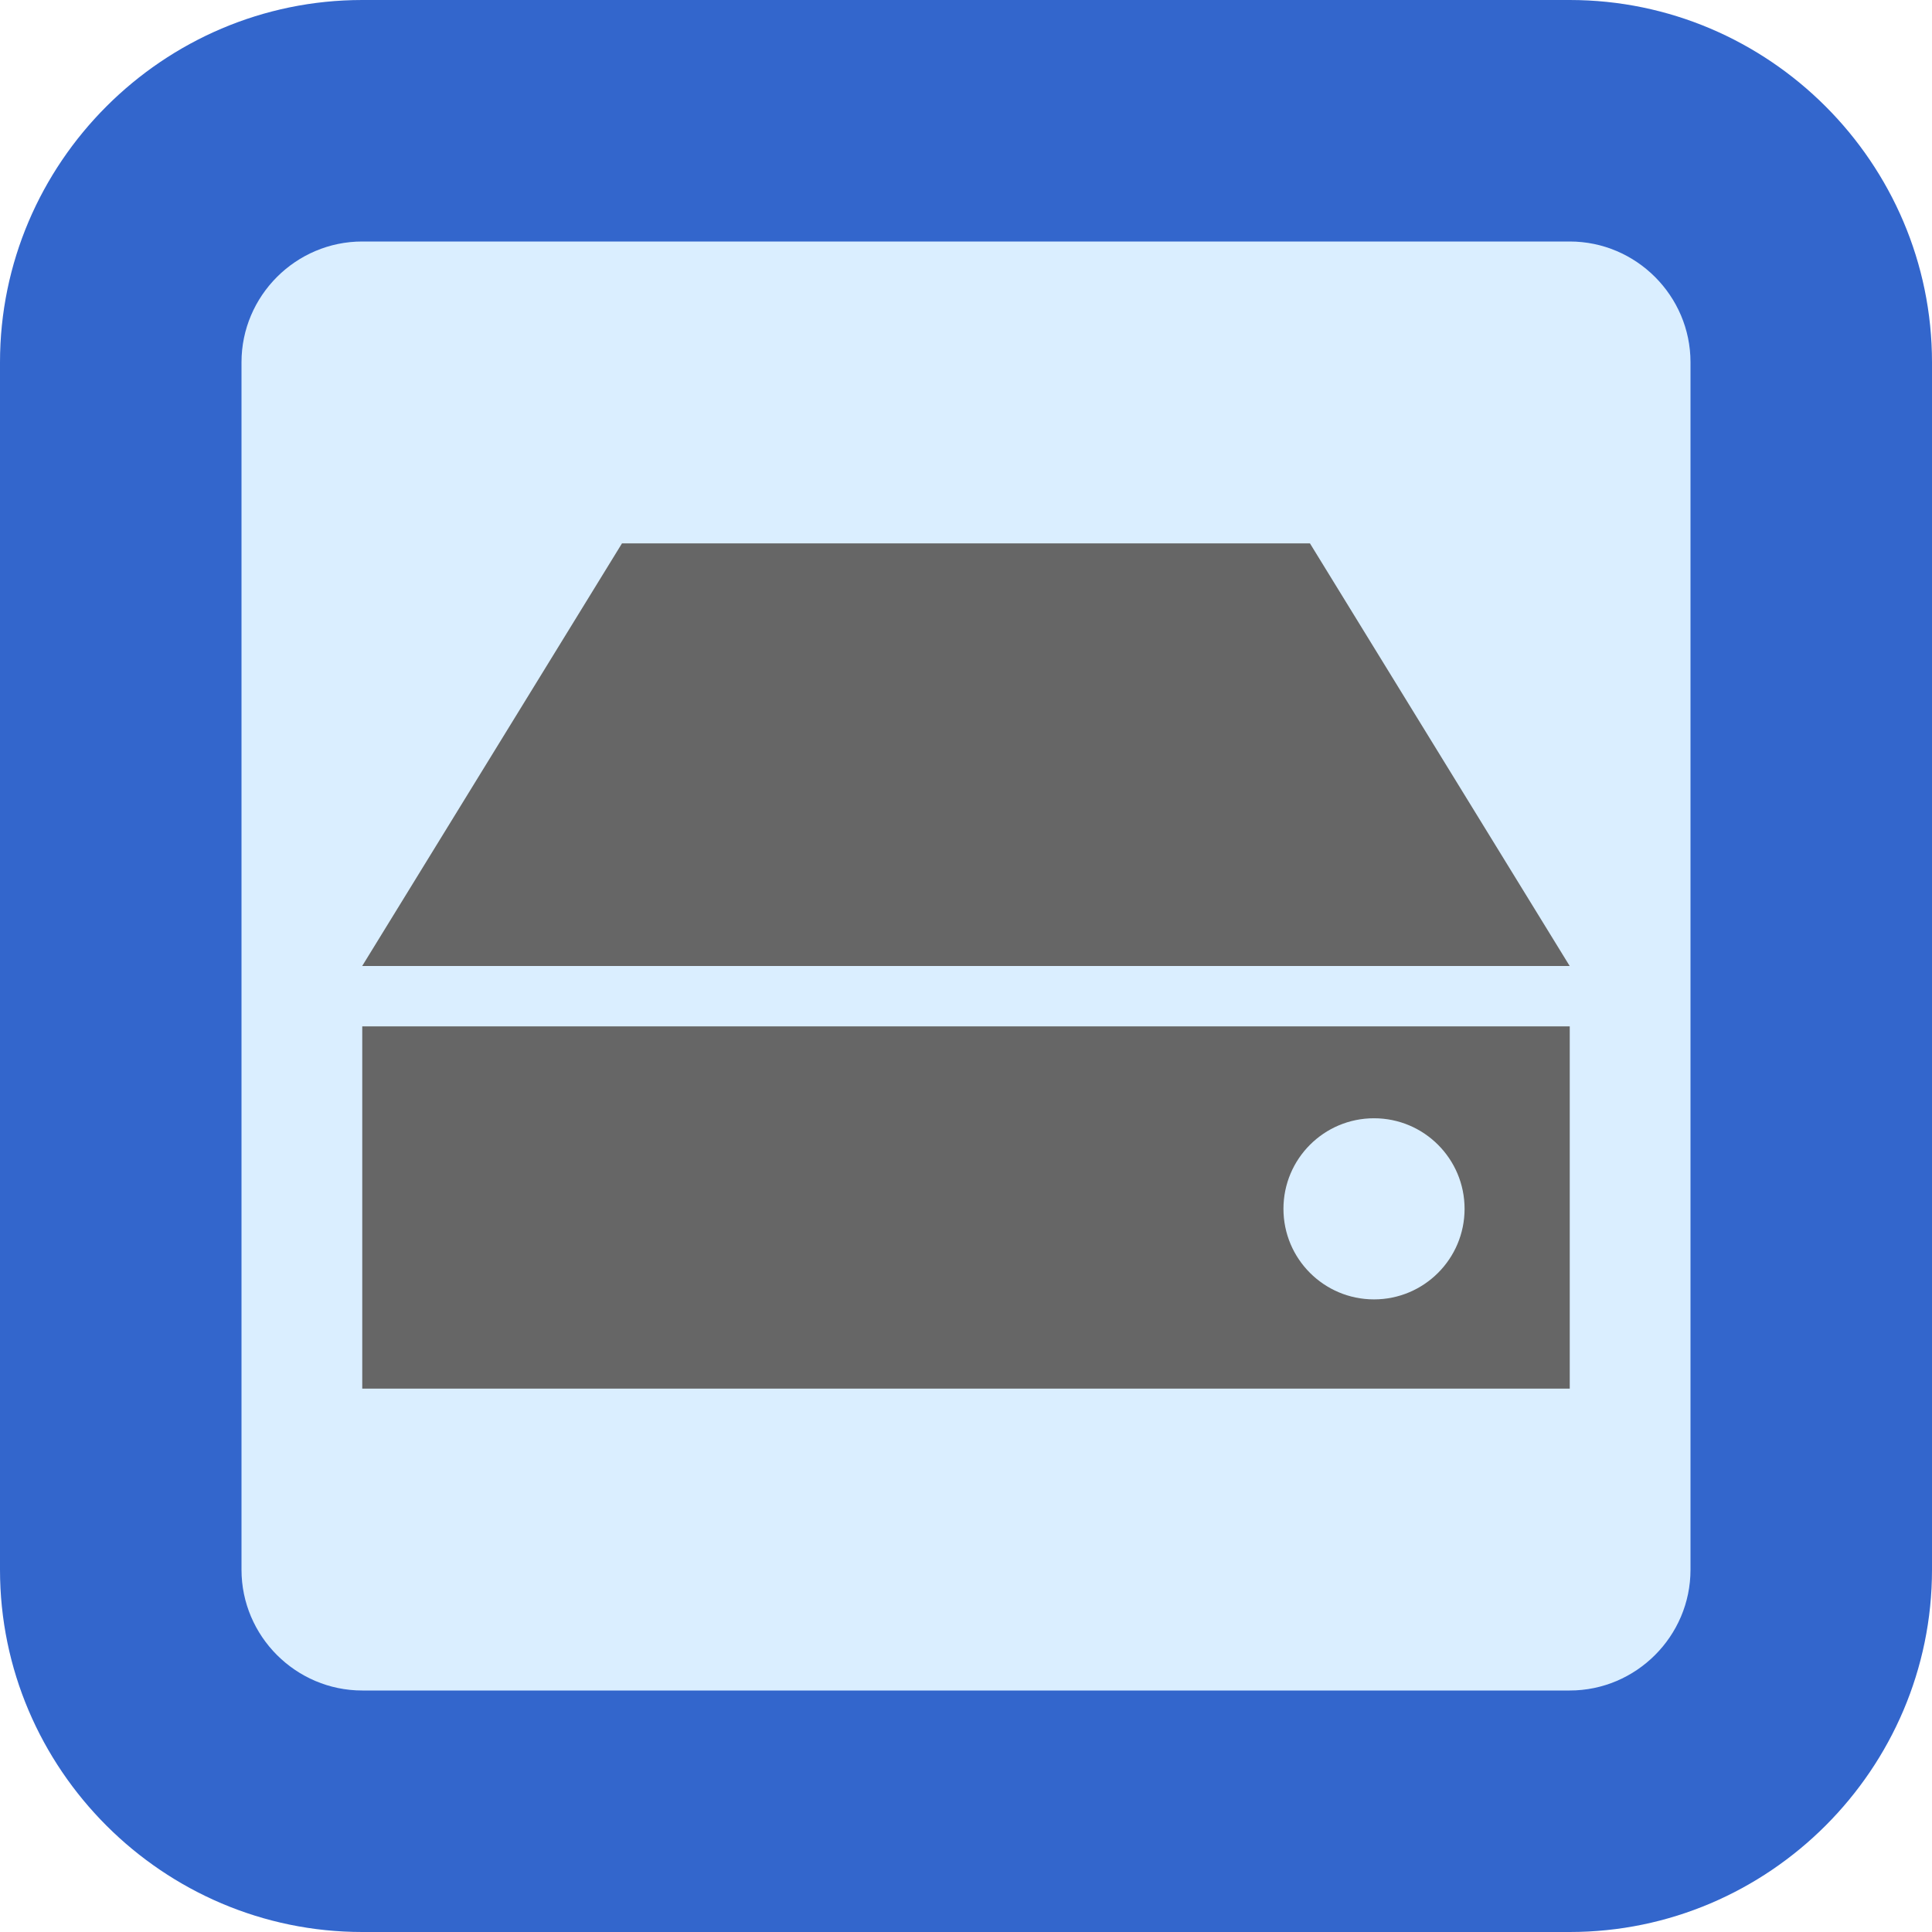
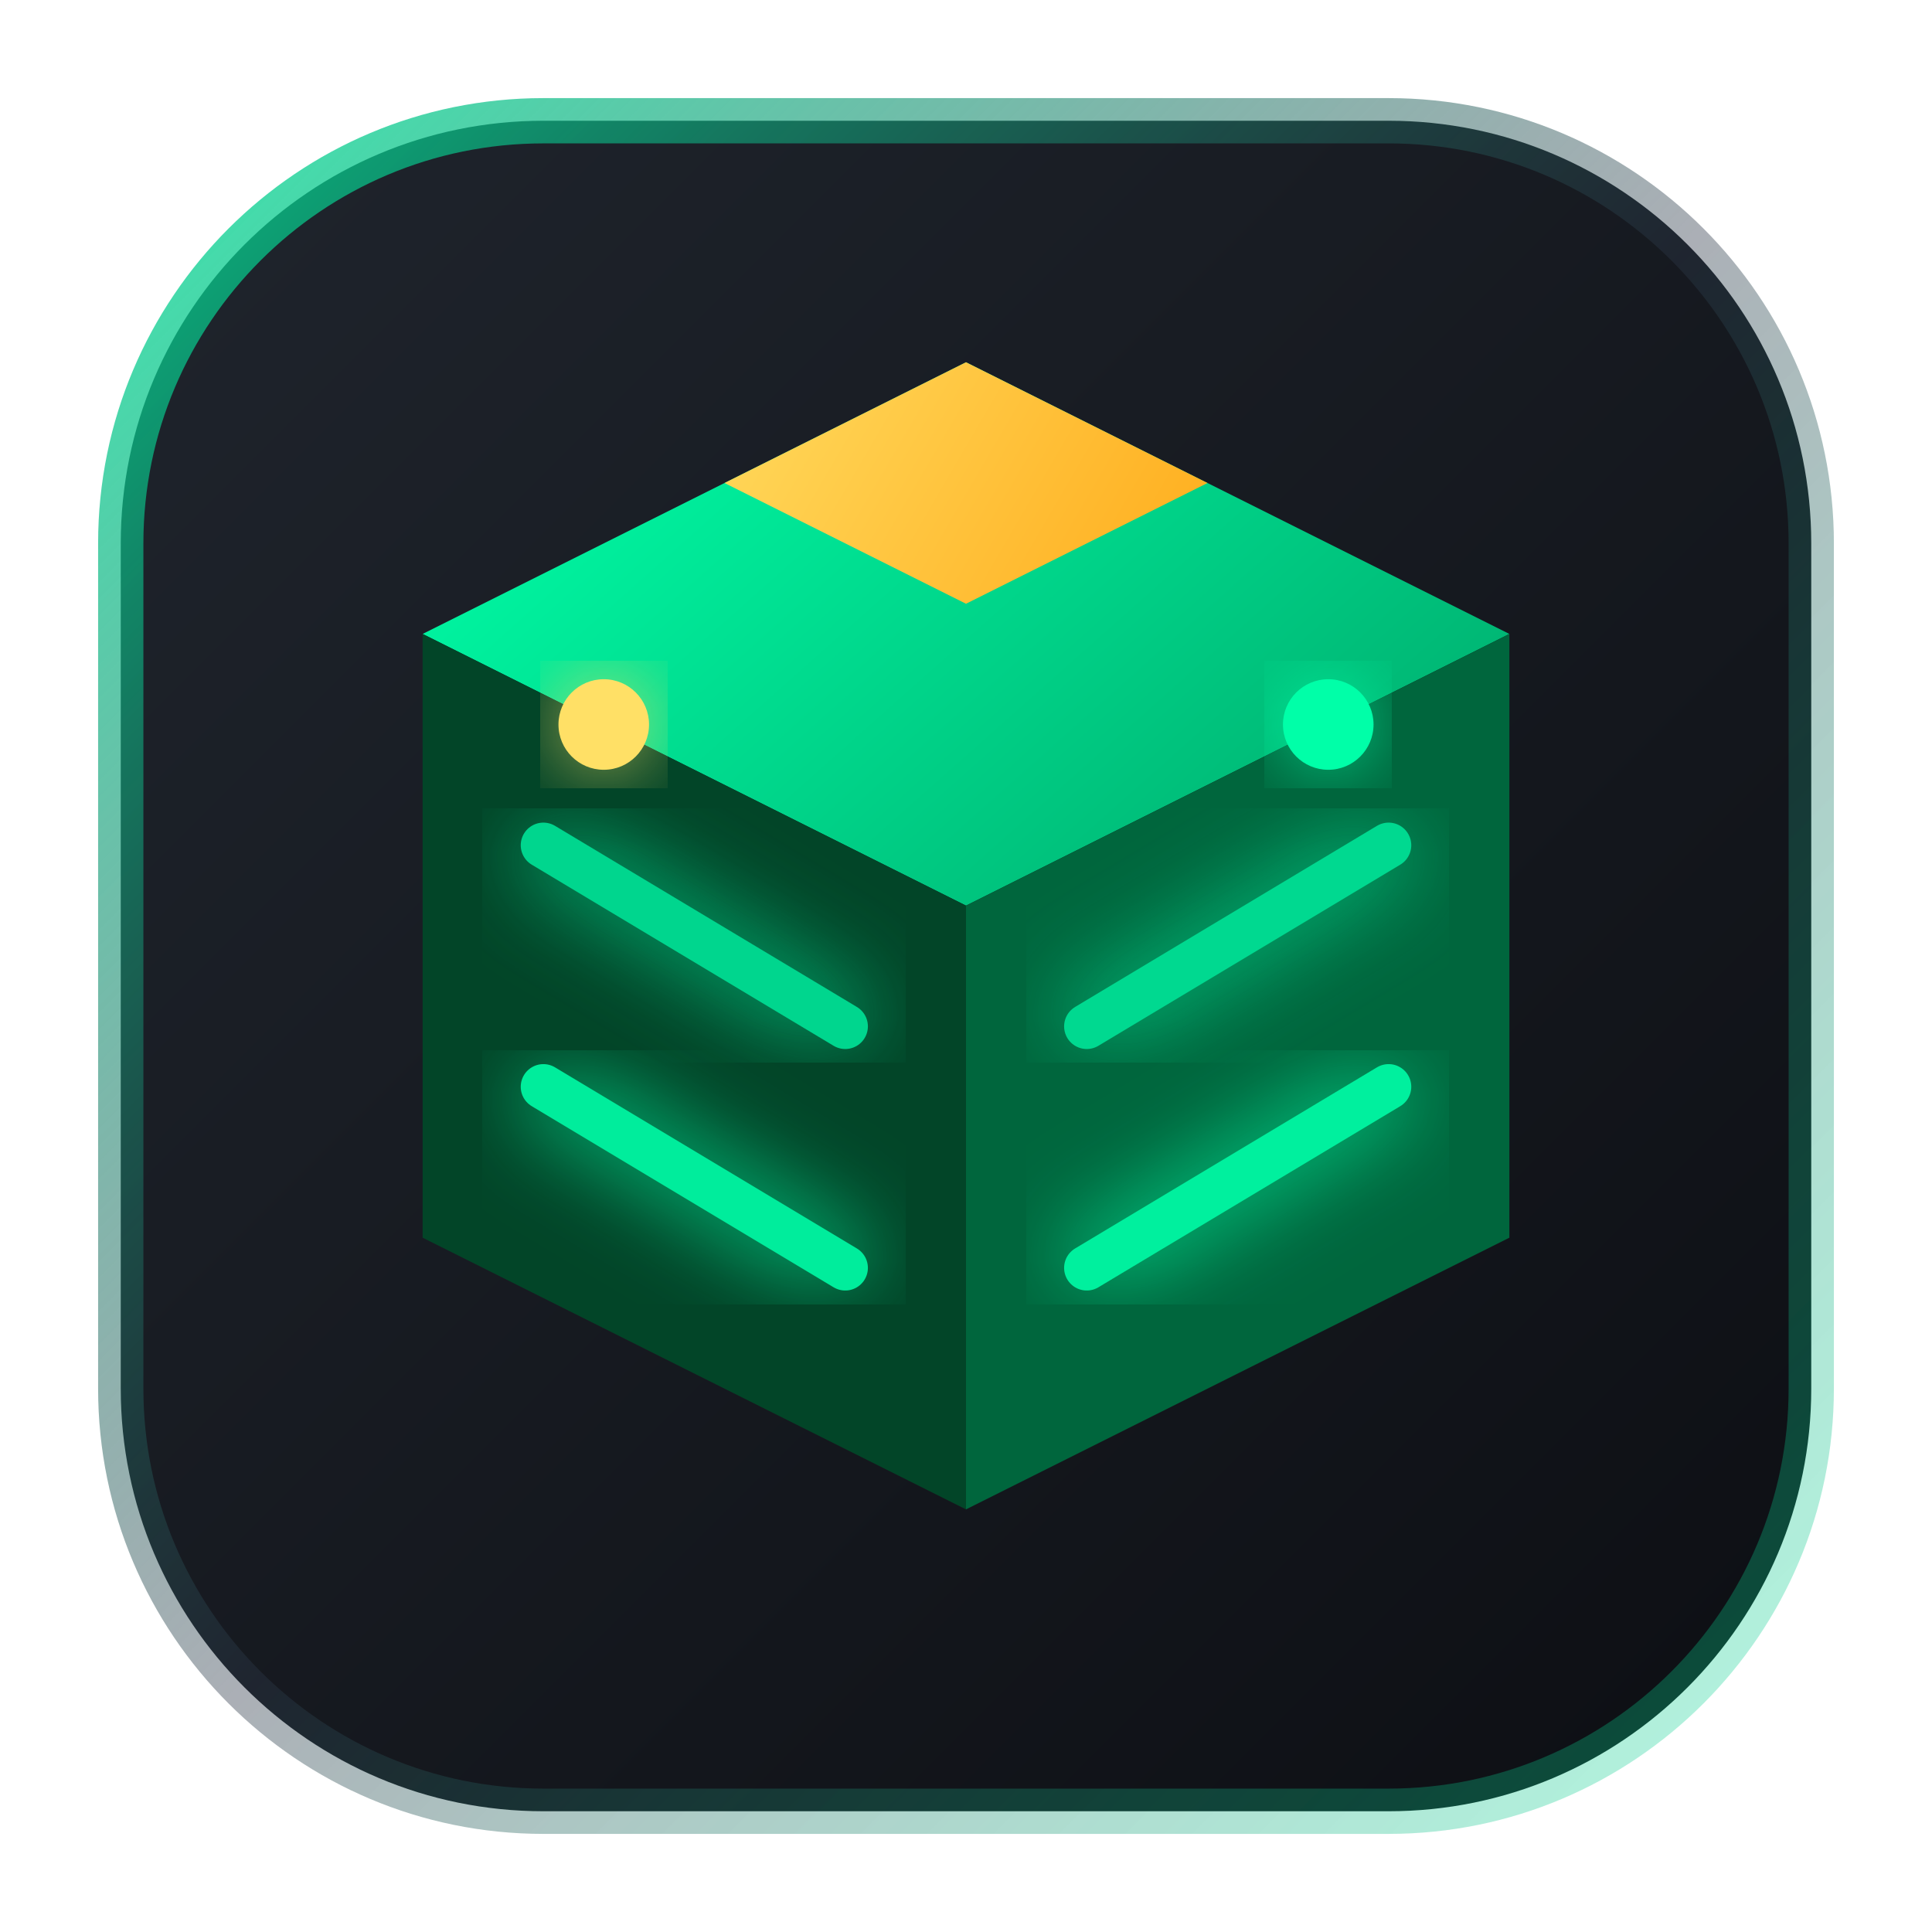
- <svg xmlns="http://www.w3.org/2000/svg" enable-background="new 0 0 32 32" viewBox="0 0 32 32">
-   <path d="m0 0h32v32h-32z" fill="none" />
-   <path d="m26 0h-20z" fill="none" />
-   <path d="m6 0c-3.3 0-6 2.7-6 6v3 17c0 3.3 2.7 6 6 6h20c3.3 0 6-2.7 6-6v-17-3c0-3.3-2.7-6-6-6z" fill="#36c" />
-   <path clip-rule="evenodd" d="m28 6c0-1.1-.9-2-2-2h-20c-1.1 0-2 .9-2 2v20c0 1.1.9 2 2 2h20c1.1 0 2-.9 2-2z" fill="#daeeff" fill-rule="evenodd" />
-   <path clip-rule="evenodd" d="m6 17h20v6h-20z" fill="#666" fill-rule="evenodd" />
-   <g stroke-linecap="square" stroke-width=".897">
-     <circle cx="22.758" cy="20.022" fill="#daeeff" r="1.5" />
-     <path d="m10.302 9h11.395l4.302 7h-20z" fill="#666" />
-   </g>
+ <svg xmlns="http://www.w3.org/2000/svg" width="64" height="64" viewBox="0 0 64 64" fill="none">
+   <defs>
+     <linearGradient id="srvBase" x1="8" y1="8" x2="56" y2="56" gradientUnits="userSpaceOnUse">
+       <stop offset="0%" stop-color="#1E232B" />
+       <stop offset="100%" stop-color="#0E1015" />
+     </linearGradient>
+     <linearGradient id="srvBorder" x1="4" y1="4" x2="60" y2="60" gradientUnits="userSpaceOnUse">
+       <stop offset="0%" stop-color="#00E599" stop-opacity="0.8" />
+       <stop offset="50%" stop-color="#2D3748" stop-opacity="0.4" />
+       <stop offset="100%" stop-color="#00E599" stop-opacity="0.3" />
+     </linearGradient>
+     <linearGradient id="srvEmerald" x1="16" y1="12" x2="48" y2="48" gradientUnits="userSpaceOnUse">
+       <stop offset="0%" stop-color="#00FFA8" />
+       <stop offset="100%" stop-color="#008A54" />
+     </linearGradient>
+     <linearGradient id="srvGold" x1="20" y1="14" x2="44" y2="28" gradientUnits="userSpaceOnUse">
+       <stop offset="0%" stop-color="#FFE066" />
+       <stop offset="100%" stop-color="#FF9900" />
+     </linearGradient>
+     <filter id="srvGlow" x="-20%" y="-20%" width="140%" height="140%">
+       <feGaussianBlur stdDeviation="1.5" result="blur" />
+       <feComposite in="SourceGraphic" in2="blur" operator="over" />
+     </filter>
+   </defs>
+   <rect x="4" y="4" width="56" height="56" rx="14" fill="url(#srvBase)" />
+   <rect x="4" y="4" width="56" height="56" rx="14" fill="none" stroke="url(#srvBorder)" stroke-width="1.5" />
+   <polygon points="32,12 50,21 32,30 14,21" fill="url(#srvEmerald)" />
+   <polygon points="32,12 40,16 32,20 24,16" fill="url(#srvGold)" />
+   <polygon points="50,21 50,41 32,50 32,30" fill="#00663D" />
+   <polygon points="14,21 32,30 32,50 14,41" fill="#024528" />
+   <line x1="18" y1="28" x2="28" y2="34" stroke="#00E599" stroke-width="1.5" stroke-linecap="round" opacity="0.9" filter="url(#srvGlow)" />
+   <line x1="36" y1="34" x2="46" y2="28" stroke="#00E599" stroke-width="1.5" stroke-linecap="round" opacity="0.9" filter="url(#srvGlow)" />
+   <line x1="18" y1="36" x2="28" y2="42" stroke="#00FFA8" stroke-width="1.5" stroke-linecap="round" opacity="0.9" filter="url(#srvGlow)" />
+   <line x1="36" y1="42" x2="46" y2="36" stroke="#00FFA8" stroke-width="1.5" stroke-linecap="round" opacity="0.9" filter="url(#srvGlow)" />
+   <circle cx="20" cy="24" r="1.5" fill="#FFE066" filter="url(#srvGlow)" />
+   <circle cx="44" cy="24" r="1.5" fill="#00FFA8" filter="url(#srvGlow)" />
</svg>
